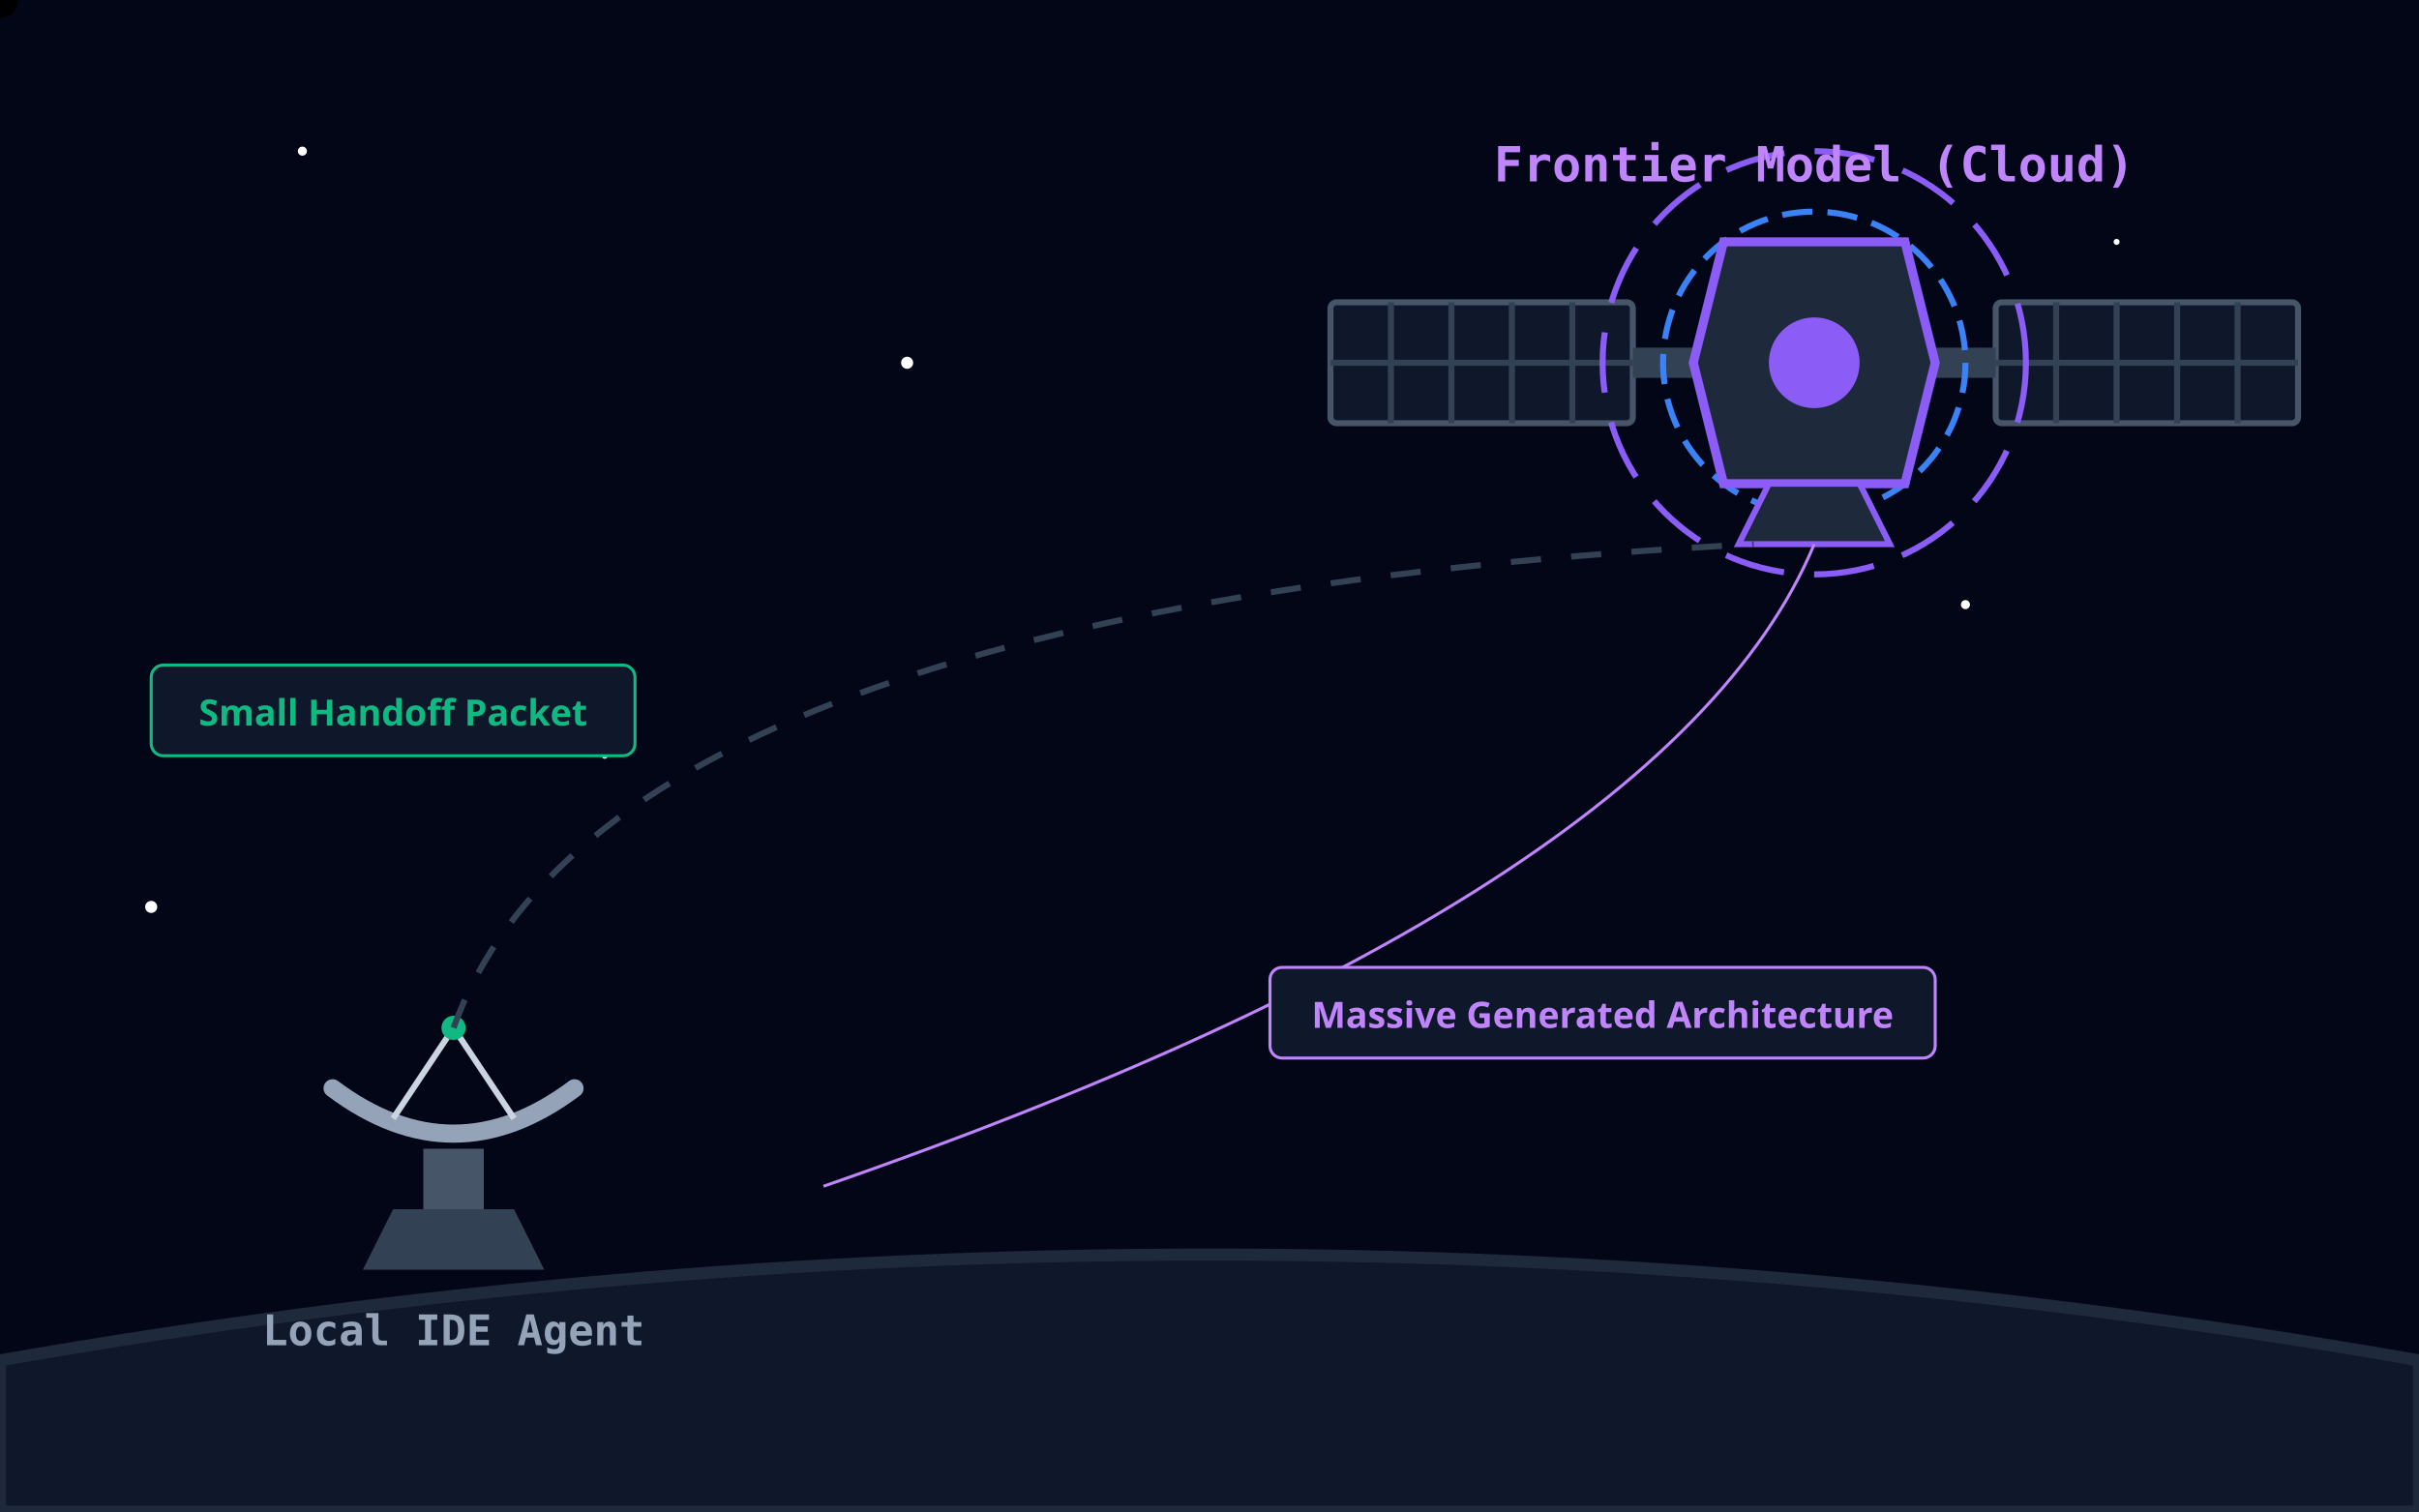
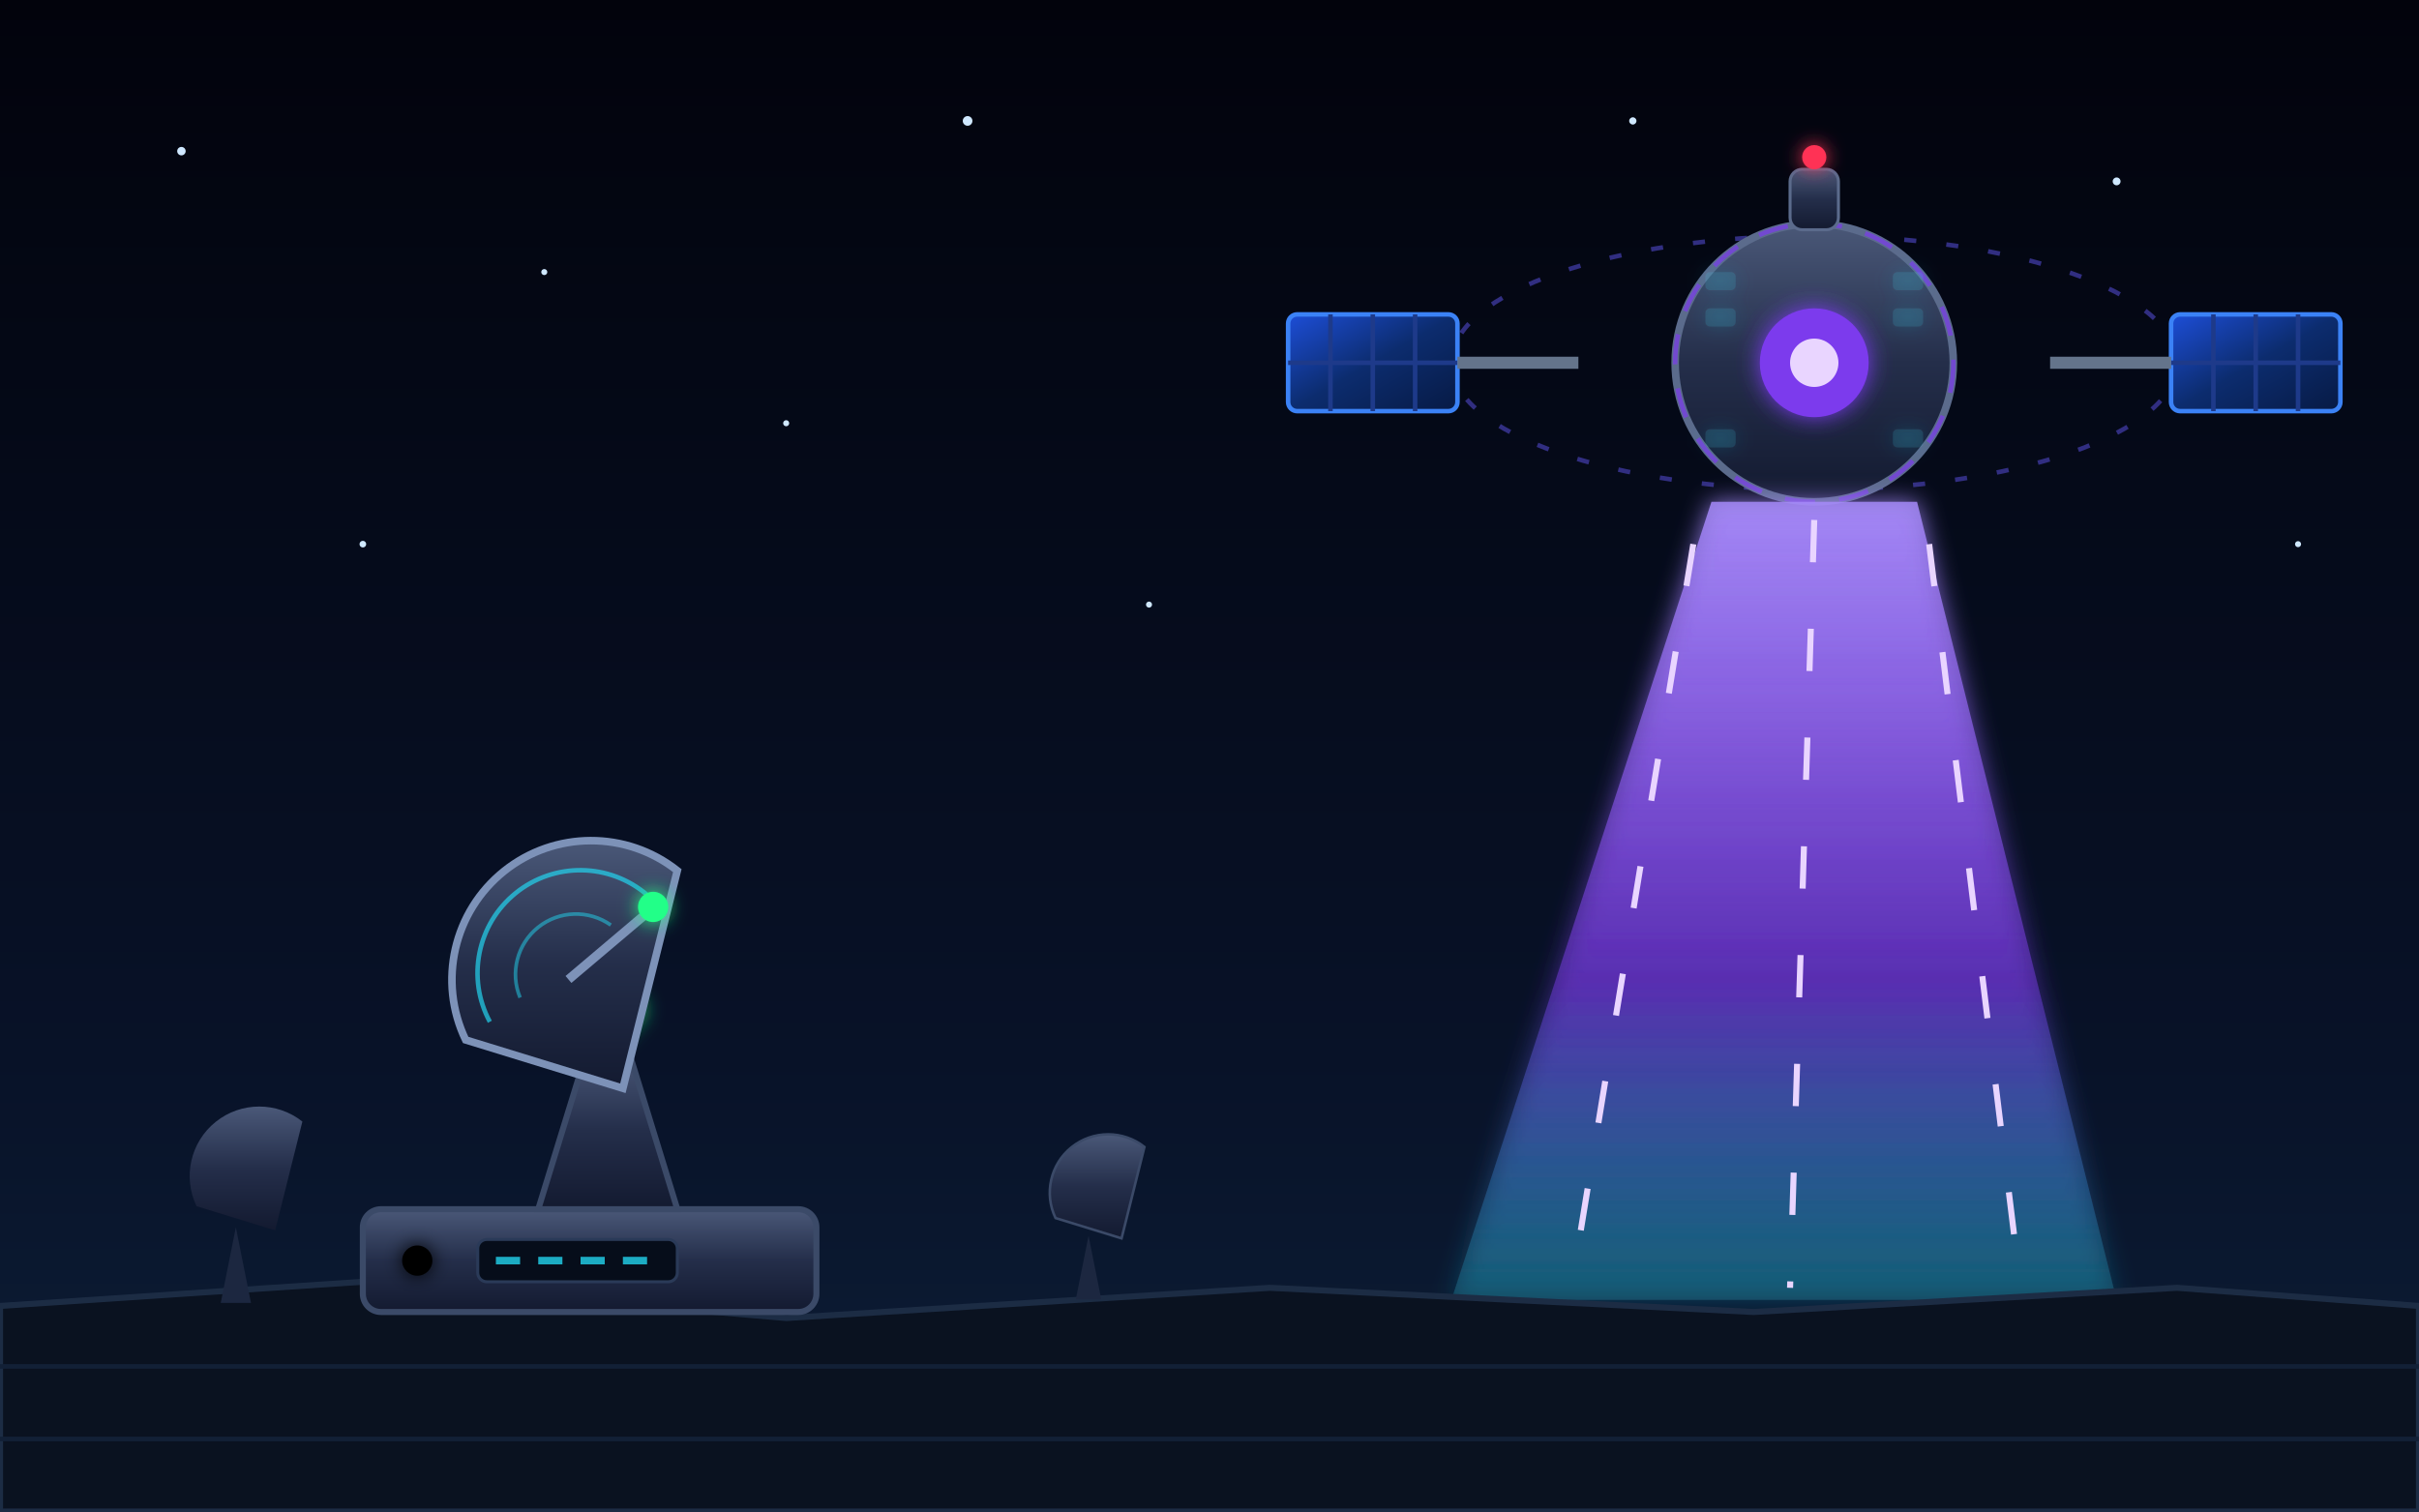
- <svg xmlns="http://www.w3.org/2000/svg" viewBox="0 0 800 500" width="100%" height="100%">
+ <svg xmlns="http://www.w3.org/2000/svg" viewBox="0 0 800 500" role="img" aria-label="Frontier Model Delegation">
+   <style>
+     /* Master relay: 12s. uplink packet → station compute → wide downlink beam */
+     .star { animation: twinkle 3s ease-in-out infinite alternate; }
+     @keyframes twinkle { from { opacity: .15; } to { opacity: .9; } }
+ 
+     .dish-head { transform-box: fill-box; transform-origin: 80% 80%; animation: track 12s ease-in-out infinite; }
+     @keyframes track {
+       0%,8% { transform: rotate(6deg); } 20%,70% { transform: rotate(-4deg); } 90%,100% { transform: rotate(6deg); }
+     }
+     .packet { animation: uplink 12s cubic-bezier(.45,.1,.6,.9) infinite; }
+     @keyframes uplink {
+       0%,6%  { transform: translate(0,0) scale(1); opacity: 0; }
+       8%     { opacity: 1; }
+       28%    { transform: translate(388px,-268px) scale(.55); opacity: 1; }
+       30%,100% { transform: translate(388px,-268px) scale(.2); opacity: 0; }
+     }
+     .uplink-trail { stroke-dasharray: 5 16; opacity: 0; animation: trailUp 12s linear infinite; }
+     @keyframes trailUp {
+       0%,6% { opacity: 0; } 9%,27% { opacity: .8; stroke-dashoffset: 0; }
+       27.01% { stroke-dashoffset: -210; } 31%,100% { opacity: 0; }
+     }
+     .wing { transform-box: fill-box; transform-origin: center; animation: wingSpin 14s linear infinite; }
+     @keyframes wingSpin { to { transform: rotate(360deg); } }
+     .proc { opacity: .15; animation: compute 12s linear infinite; }
+     @keyframes compute {
+       0%,29% { opacity: .15; }
+       31% { opacity: 1; } 34% { opacity: .2; } 37% { opacity: 1; } 40% { opacity: .25; }
+       43% { opacity: 1; } 47% { opacity: 1; } 55%,100% { opacity: .15; }
+     }
+     .hub-core { transform-box: fill-box; transform-origin: center; animation: hubCharge 12s ease infinite; }
+     @keyframes hubCharge {
+       0%,28% { transform: scale(1); opacity: .5; }
+       45%   { transform: scale(1.35); opacity: 1; }
+       52%   { transform: scale(1.1); opacity: 1; }
+       75%   { transform: scale(1); opacity: .6; }
+       100%  { transform: scale(1); opacity: .5; }
+     }
+     .downbeam { transform-box: fill-box; transform-origin: top center; animation: beamDown 12s ease infinite; }
+     @keyframes beamDown {
+       0%,48% { transform: scaleY(0); opacity: 0; }
+       54%    { transform: scaleY(1); opacity: .95; }
+       80%    { transform: scaleY(1); opacity: .95; }
+       90%,100% { transform: scaleY(1); opacity: 0; }
+     }
+     .beam-data { stroke-dasharray: 14 22; animation: dataFall 1s linear infinite, beamDataFade 12s linear infinite; }
+     @keyframes dataFall { to { stroke-dashoffset: 36; } }
+     @keyframes beamDataFade { 0%,50% { opacity: 0; } 55%,80% { opacity: 1; } 88%,100% { opacity: 0; } }
+     .rx-glow { opacity: 0; transform-box: fill-box; transform-origin: center; animation: rxPulse 12s ease infinite; }
+     @keyframes rxPulse {
+       0%,54% { opacity: 0; transform: scale(.4); }
+       60% { opacity: 1; transform: scale(1); }
+       80% { opacity: .8; transform: scale(1.15); }
+       90%,100% { opacity: 0; transform: scale(.4); }
+     }
+     .ground-lamp { animation: gLamp 12s linear infinite; }
+     @keyframes gLamp { 0%,53% { fill: #ffb020; } 56%,88% { fill: #22ff88; } 92%,100% { fill: #ffb020; } }
+     .orbit-ring { transform-box: fill-box; transform-origin: center; animation: wingSpin 30s linear infinite reverse; }
+   </style>
  <defs>
-     <style>
-       @keyframes uplinkPulse {
-         0% { transform: translateY(0) scale(1); opacity: 0; }
-         10% { transform: translateY(0) scale(1.5); opacity: 1; fill: #10b981; filter: drop-shadow(0 0 10px #10b981); }
-         40% { transform: translateY(-280px) scale(0.5); opacity: 1; fill: #3b82f6; filter: drop-shadow(0 0 5px #3b82f6); }
-         50%, 100% { opacity: 0; }
-       }
-       @keyframes spaceStationProcess {
-         0%, 35% { filter: none; }
-         40%, 65% { filter: drop-shadow(0 0 30px #8b5cf6); }
-         70%, 100% { filter: none; }
-       }
-       @keyframes ringSpin {
-         0% { transform: rotateX(70deg) rotateZ(0deg); }
-         100% { transform: rotateX(70deg) rotateZ(360deg); }
-       }
-       @keyframes downlinkBeam {
-         0%, 60% { opacity: 0; stroke-dashoffset: 400; }
-         65% { opacity: 1; stroke-dashoffset: 0; stroke-width: 40; filter: drop-shadow(0 0 20px #c084fc); }
-         85% { opacity: 1; stroke-width: 60; filter: drop-shadow(0 0 40px #c084fc); }
-         90%, 100% { opacity: 0; stroke-dashoffset: -400; }
-       }
-       @keyframes dishTrack {
-         0%, 100% { transform: rotate(-10deg); }
-         50% { transform: rotate(10deg); }
-       }
-       @keyframes starTwinkle {
-         0%, 100% { opacity: 0.2; }
-         50% { opacity: 1; filter: drop-shadow(0 0 4px #ffffff); }
-       }
-       
-       .bg { fill: #020617; }
-       .earth-curve { fill: #0f172a; stroke: #1e293b; stroke-width: 4; }
-       
-       /* Ground Station */
-       .dish-base { fill: #334155; }
-       .dish-mount { fill: #475569; }
-       .dish-reflector { fill: none; stroke: #94a3b8; stroke-width: 6; stroke-linecap: round; }
-       .dish-antenna { fill: none; stroke: #cbd5e1; stroke-width: 2; }
-       
-       /* Space Station */
-       .station-core { fill: #1e293b; stroke: #8b5cf6; stroke-width: 3; }
-       .station-panel { fill: #0f172a; stroke: #475569; stroke-width: 2; }
-       .station-ring { fill: none; stroke: #3b82f6; stroke-width: 2; stroke-dasharray: 10 5; }
-       
-       .uplink { animation: uplinkPulse 8s infinite ease-in-out; }
-       .downlink { fill: none; stroke: #c084fc; stroke-dasharray: 400; animation: downlinkBeam 8s infinite; }
-     </style>
+     <linearGradient id="space" x1="0" y1="0" x2="0" y2="1">
+       <stop offset="0" stop-color="#02030c" />
+       <stop offset=".7" stop-color="#081228" />
+       <stop offset="1" stop-color="#0d1f38" />
+     </linearGradient>
+     <linearGradient id="beamG" x1="0" y1="0" x2="0" y2="1">
+       <stop offset="0" stop-color="#a78bfa" stop-opacity=".85" />
+       <stop offset=".6" stop-color="#7c3aed" stop-opacity=".45" />
+       <stop offset="1" stop-color="#22d3ee" stop-opacity=".2" />
+     </linearGradient>
+     <linearGradient id="panel" x1="0" y1="0" x2="1" y2="1">
+       <stop offset="0" stop-color="#1d4ed8" />
+       <stop offset=".5" stop-color="#0c2c6e" />
+       <stop offset="1" stop-color="#071a44" />
+     </linearGradient>
+     <linearGradient id="hull4" x1="0" y1="0" x2="0" y2="1">
+       <stop offset="0" stop-color="#4a5878" />
+       <stop offset=".5" stop-color="#242e4a" />
+       <stop offset="1" stop-color="#131a30" />
+     </linearGradient>
+     <filter id="glowV" x="-80%" y="-80%" width="260%" height="260%">
+       <feGaussianBlur stdDeviation="4" result="b" />
+       <feMerge>
+         <feMergeNode in="b" />
+         <feMergeNode in="SourceGraphic" />
+       </feMerge>
+     </filter>
+     <filter id="glowC4" x="-80%" y="-80%" width="260%" height="260%">
+       <feGaussianBlur stdDeviation="3" result="b" />
+       <feMerge>
+         <feMergeNode in="b" />
+         <feMergeNode in="SourceGraphic" />
+       </feMerge>
+     </filter>
  </defs>
-   <rect width="800" height="500" class="bg" />
-   <g fill="#ffffff">
-     <circle cx="100" cy="50" r="1.5" style="animation: starTwinkle 3s infinite 0.5s;" />
-     <circle cx="300" cy="120" r="2" style="animation: starTwinkle 4s infinite 1.2s;" />
-     <circle cx="700" cy="80" r="1" style="animation: starTwinkle 2.5s infinite 0.1s;" />
-     <circle cx="650" cy="200" r="1.5" style="animation: starTwinkle 5s infinite 2.5s;" />
-     <circle cx="200" cy="250" r="1" style="animation: starTwinkle 3.5s infinite 0.8s;" />
-     <circle cx="50" cy="300" r="2" style="animation: starTwinkle 6s infinite 1.9s;" />
+   <rect width="800" height="500" fill="url(#space)" />
+   <g fill="#cfe8ff">
+     <circle class="star" cx="60" cy="50" r="1.4" />
+     <circle class="star" cx="180" cy="90" r="1" style="animation-delay:.7s" />
+     <circle class="star" cx="320" cy="40" r="1.6" style="animation-delay:1.2s" />
+     <circle class="star" cx="450" cy="120" r="1" style="animation-delay:.3s" />
+     <circle class="star" cx="700" cy="60" r="1.3" style="animation-delay:1.8s" />
+     <circle class="star" cx="760" cy="180" r="1" style="animation-delay:.9s" />
+     <circle class="star" cx="120" cy="180" r="1.1" style="animation-delay:2.2s" />
+     <circle class="star" cx="260" cy="140" r="1" style="animation-delay:1.5s" />
+     <circle class="star" cx="540" cy="40" r="1.2" style="animation-delay:.5s" />
+     <circle class="star" cx="380" cy="200" r="1" style="animation-delay:2.6s" />
  </g>
-   <path d="M 0 450 Q 400 380 800 450 L 800 500 L 0 500 Z" class="earth-curve" />
-   <g transform="translate(150, 420)">
-     <path d="M -30 0 L 30 0 L 20 -20 L -20 -20 Z" class="dish-base" />
-     <rect x="-10" y="-40" width="20" height="20" class="dish-mount" />
-     <g style="animation: dishTrack 8s infinite ease-in-out; transform-origin: 0 -40px;">
-       <path d="M -40 -60 Q 0 -30 40 -60" class="dish-reflector" />
-       <line x1="-20" y1="-50" x2="0" y2="-80" class="dish-antenna" />
-       <line x1="20" y1="-50" x2="0" y2="-80" class="dish-antenna" />
-       <circle cx="0" cy="-80" r="4" fill="#10b981" />
+   <g transform="translate(600 120)">
+     <ellipse class="orbit-ring" rx="120" ry="42" fill="none" stroke="#312e81" stroke-width="1.5" stroke-dasharray="4 10" />
+     <g class="wing">
+       <g transform="translate(-118 0)">
+         <rect x="-56" y="-16" width="56" height="32" rx="3" fill="url(#panel)" stroke="#3b82f6" stroke-width="1.5" />
+         <path d="M-42 -16 v32 M-28 -16 v32 M-14 -16 v32 M-56 0 h56" stroke="#1e3a8a" stroke-width="1.5" />
+         <line x1="0" y1="0" x2="40" y2="0" stroke="#64748b" stroke-width="4" />
+       </g>
+       <g transform="translate(118 0)">
+         <rect x="0" y="-16" width="56" height="32" rx="3" fill="url(#panel)" stroke="#3b82f6" stroke-width="1.5" />
+         <path d="M14 -16 v32 M28 -16 v32 M42 -16 v32 M0 0 h56" stroke="#1e3a8a" stroke-width="1.5" />
+         <line x1="0" y1="0" x2="-40" y2="0" stroke="#64748b" stroke-width="4" />
+       </g>
    </g>
-     <text x="0" y="25" fill="#94a3b8" font-family="monospace" font-size="14px" font-weight="bold" text-anchor="middle">Local IDE Agent</text>
+     <circle r="46" fill="url(#hull4)" stroke="#5b6b8c" stroke-width="2.5" />
+     <circle r="46" fill="none" stroke="#7c3aed" stroke-width="1.5" stroke-dasharray="10 8" opacity=".7" />
+     <circle class="hub-core" r="18" fill="#7c3aed" filter="url(#glowV)" />
+     <circle class="hub-core" r="8" fill="#e9d5ff" style="animation-delay:.1s" />
+     <g fill="#22d3ee" filter="url(#glowC4)">
+       <rect class="proc" x="-36" y="-30" width="10" height="6" rx="1.5" />
+       <rect class="proc" x="-36" y="-18" width="10" height="6" rx="1.5" style="animation-delay:.15s" />
+       <rect class="proc" x="26" y="-30" width="10" height="6" rx="1.5" style="animation-delay:.3s" />
+       <rect class="proc" x="26" y="-18" width="10" height="6" rx="1.5" style="animation-delay:.45s" />
+       <rect class="proc" x="-36" y="22" width="10" height="6" rx="1.5" style="animation-delay:.6s" />
+       <rect class="proc" x="26" y="22" width="10" height="6" rx="1.5" style="animation-delay:.75s" />
+     </g>
+     <rect x="-8" y="-64" width="16" height="20" rx="4" fill="url(#hull4)" stroke="#5b6b8c" />
+     <circle cx="0" cy="-68" r="4" fill="#ff3355" filter="url(#glowC4)" />
  </g>
-   <g transform="translate(600, 120)" style="animation: spaceStationProcess 8s infinite;">
-     <rect x="-160" y="-20" width="100" height="40" class="station-panel" rx="2" />
-     <line x1="-140" y1="-20" x2="-140" y2="20" stroke="#334155" stroke-width="2" />
-     <line x1="-120" y1="-20" x2="-120" y2="20" stroke="#334155" stroke-width="2" />
-     <line x1="-100" y1="-20" x2="-100" y2="20" stroke="#334155" stroke-width="2" />
-     <line x1="-80" y1="-20" x2="-80" y2="20" stroke="#334155" stroke-width="2" />
-     <line x1="-160" y1="0" x2="-60" y2="0" stroke="#334155" stroke-width="2" />
-     <rect x="60" y="-20" width="100" height="40" class="station-panel" rx="2" />
-     <line x1="80" y1="-20" x2="80" y2="20" stroke="#334155" stroke-width="2" />
-     <line x1="100" y1="-20" x2="100" y2="20" stroke="#334155" stroke-width="2" />
-     <line x1="120" y1="-20" x2="120" y2="20" stroke="#334155" stroke-width="2" />
-     <line x1="140" y1="-20" x2="140" y2="20" stroke="#334155" stroke-width="2" />
-     <line x1="60" y1="0" x2="160" y2="0" stroke="#334155" stroke-width="2" />
-     <rect x="-60" y="-5" width="120" height="10" fill="#334155" />
-     <g style="animation: ringSpin 6s infinite linear; transform-origin: center;">
-       <circle cx="0" cy="0" r="50" class="station-ring" />
-       <circle cx="0" cy="0" r="70" class="station-ring" style="stroke-dasharray: 20 10; stroke: #8b5cf6;" />
+   <g class="downbeam">
+     <polygon points="566,166 634,166 700,430 480,430" fill="url(#beamG)" filter="url(#glowV)" />
+     <g stroke="#e9d5ff" stroke-width="2" fill="none" class="beam-data">
+       <line x1="560" y1="180" x2="520" y2="424" />
+       <line x1="600" y1="172" x2="592" y2="426" />
+       <line x1="638" y1="180" x2="668" y2="424" />
    </g>
-     <path d="M -30 -40 L 30 -40 L 40 0 L 30 40 L -30 40 L -40 0 Z" class="station-core" />
-     <circle cx="0" cy="0" r="15" fill="#8b5cf6" />
-     <path d="M -15 40 L 15 40 L 25 60 L -25 60 Z" fill="#1e293b" stroke="#8b5cf6" stroke-width="2" />
-     <text x="0" y="-60" fill="#c084fc" font-family="monospace" font-size="16px" font-weight="bold" text-anchor="middle">Frontier Model (Cloud)</text>
  </g>
-   <path d="M 150 340 Q 200 200 580 180" fill="none" stroke="#334155" stroke-width="2" stroke-dasharray="10 10" />
-   <circle cx="0" cy="0" r="6" class="uplink">
-     <animateMotion dur="8s" repeatCount="indefinite" path="M 150 340 Q 200 200 580 180" />
-   </circle>
-   <path d="M 600 180 Q 550 300 250 400" class="downlink" />
-   <rect x="50" y="220" width="160" height="30" fill="#0f172a" stroke="#10b981" rx="4" />
-   <text x="130" y="240" fill="#10b981" font-family="sans-serif" font-size="12px" text-anchor="middle" font-weight="bold">Small Handoff Packet</text>
-   <rect x="420" y="320" width="220" height="30" fill="#0f172a" stroke="#c084fc" rx="4" />
-   <text x="530" y="340" fill="#c084fc" font-family="sans-serif" font-size="12px" text-anchor="middle" font-weight="bold">Massive Generated Architecture</text>
+   <ellipse class="rx-glow" cx="590" cy="432" rx="120" ry="14" fill="#7c3aed" filter="url(#glowV)" />
+   <path d="M0 432 L120 424 L260 436 L420 426 L580 434 L720 426 L800 432 V500 H0 Z" fill="#0a1220" stroke="#1c2c44" stroke-width="2" />
+   <path d="M0 452 H800 M0 476 H800" stroke="#122036" stroke-width="1.5" />
+   <g transform="translate(150 340)">
+     <line class="uplink-trail" x1="52" y1="-6" x2="440" y2="-274" stroke="#22ff88" stroke-width="2.5" filter="url(#glowC4)" />
+     <g class="packet" filter="url(#glowC4)">
+       <rect x="44" y="-14" width="16" height="16" rx="3" transform="rotate(45 52 -6)" fill="#052e16" stroke="#22ff88" stroke-width="2" />
+       <circle cx="52" cy="-6" r="3" fill="#baffdd" />
+     </g>
+     <rect x="-30" y="60" width="150" height="34" rx="6" fill="url(#hull4)" stroke="#3b4a68" stroke-width="2" />
+     <circle class="ground-lamp" cx="-12" cy="77" r="5" filter="url(#glowC4)" />
+     <rect x="8" y="70" width="66" height="14" rx="3" fill="#060d1a" stroke="#2a3a58" />
+     <path d="M14 77 h8 M28 77 h8 M42 77 h8 M56 77 h8" stroke="#22d3ee" stroke-width="2.5" opacity=".8" />
+     <path d="M28 60 L44 8 h14 L74 60 Z" fill="url(#hull4)" stroke="#3b4a68" stroke-width="2" />
+     <g class="dish-head" transform="translate(30 -22)">
+       <path d="M-26 26 A46 46 0 0 1 44 -30 L26 42 Z" fill="url(#hull4)" stroke="#7d92b8" stroke-width="2.5" />
+       <path d="M-18 20 A34 34 0 0 1 34 -22" fill="none" stroke="#22d3ee" stroke-width="1.5" opacity=".7" />
+       <path d="M-8 12 A20 20 0 0 1 22 -12" fill="none" stroke="#22d3ee" stroke-width="1.2" opacity=".5" />
+       <line x1="8" y1="6" x2="34" y2="-16" stroke="#7d92b8" stroke-width="3" />
+       <circle cx="36" cy="-18" r="5" fill="#22ff88" filter="url(#glowC4)" />
+     </g>
+     <g transform="translate(-72 46) scale(.5)">
+       <path d="M-26 26 A46 46 0 0 1 44 -30 L26 42 Z" fill="url(#hull4)" stroke="#54engagement" stroke-width="2" />
+       <path d="M0 40 L10 90 h-20 Z" fill="#1c2740" />
+     </g>
+     <g transform="translate(210 52) scale(.42)">
+       <path d="M-26 26 A46 46 0 0 1 44 -30 L26 42 Z" fill="url(#hull4)" stroke="#3b4a68" stroke-width="2" />
+       <path d="M0 40 L10 90 h-20 Z" fill="#1c2740" />
+     </g>
+   </g>
</svg>
